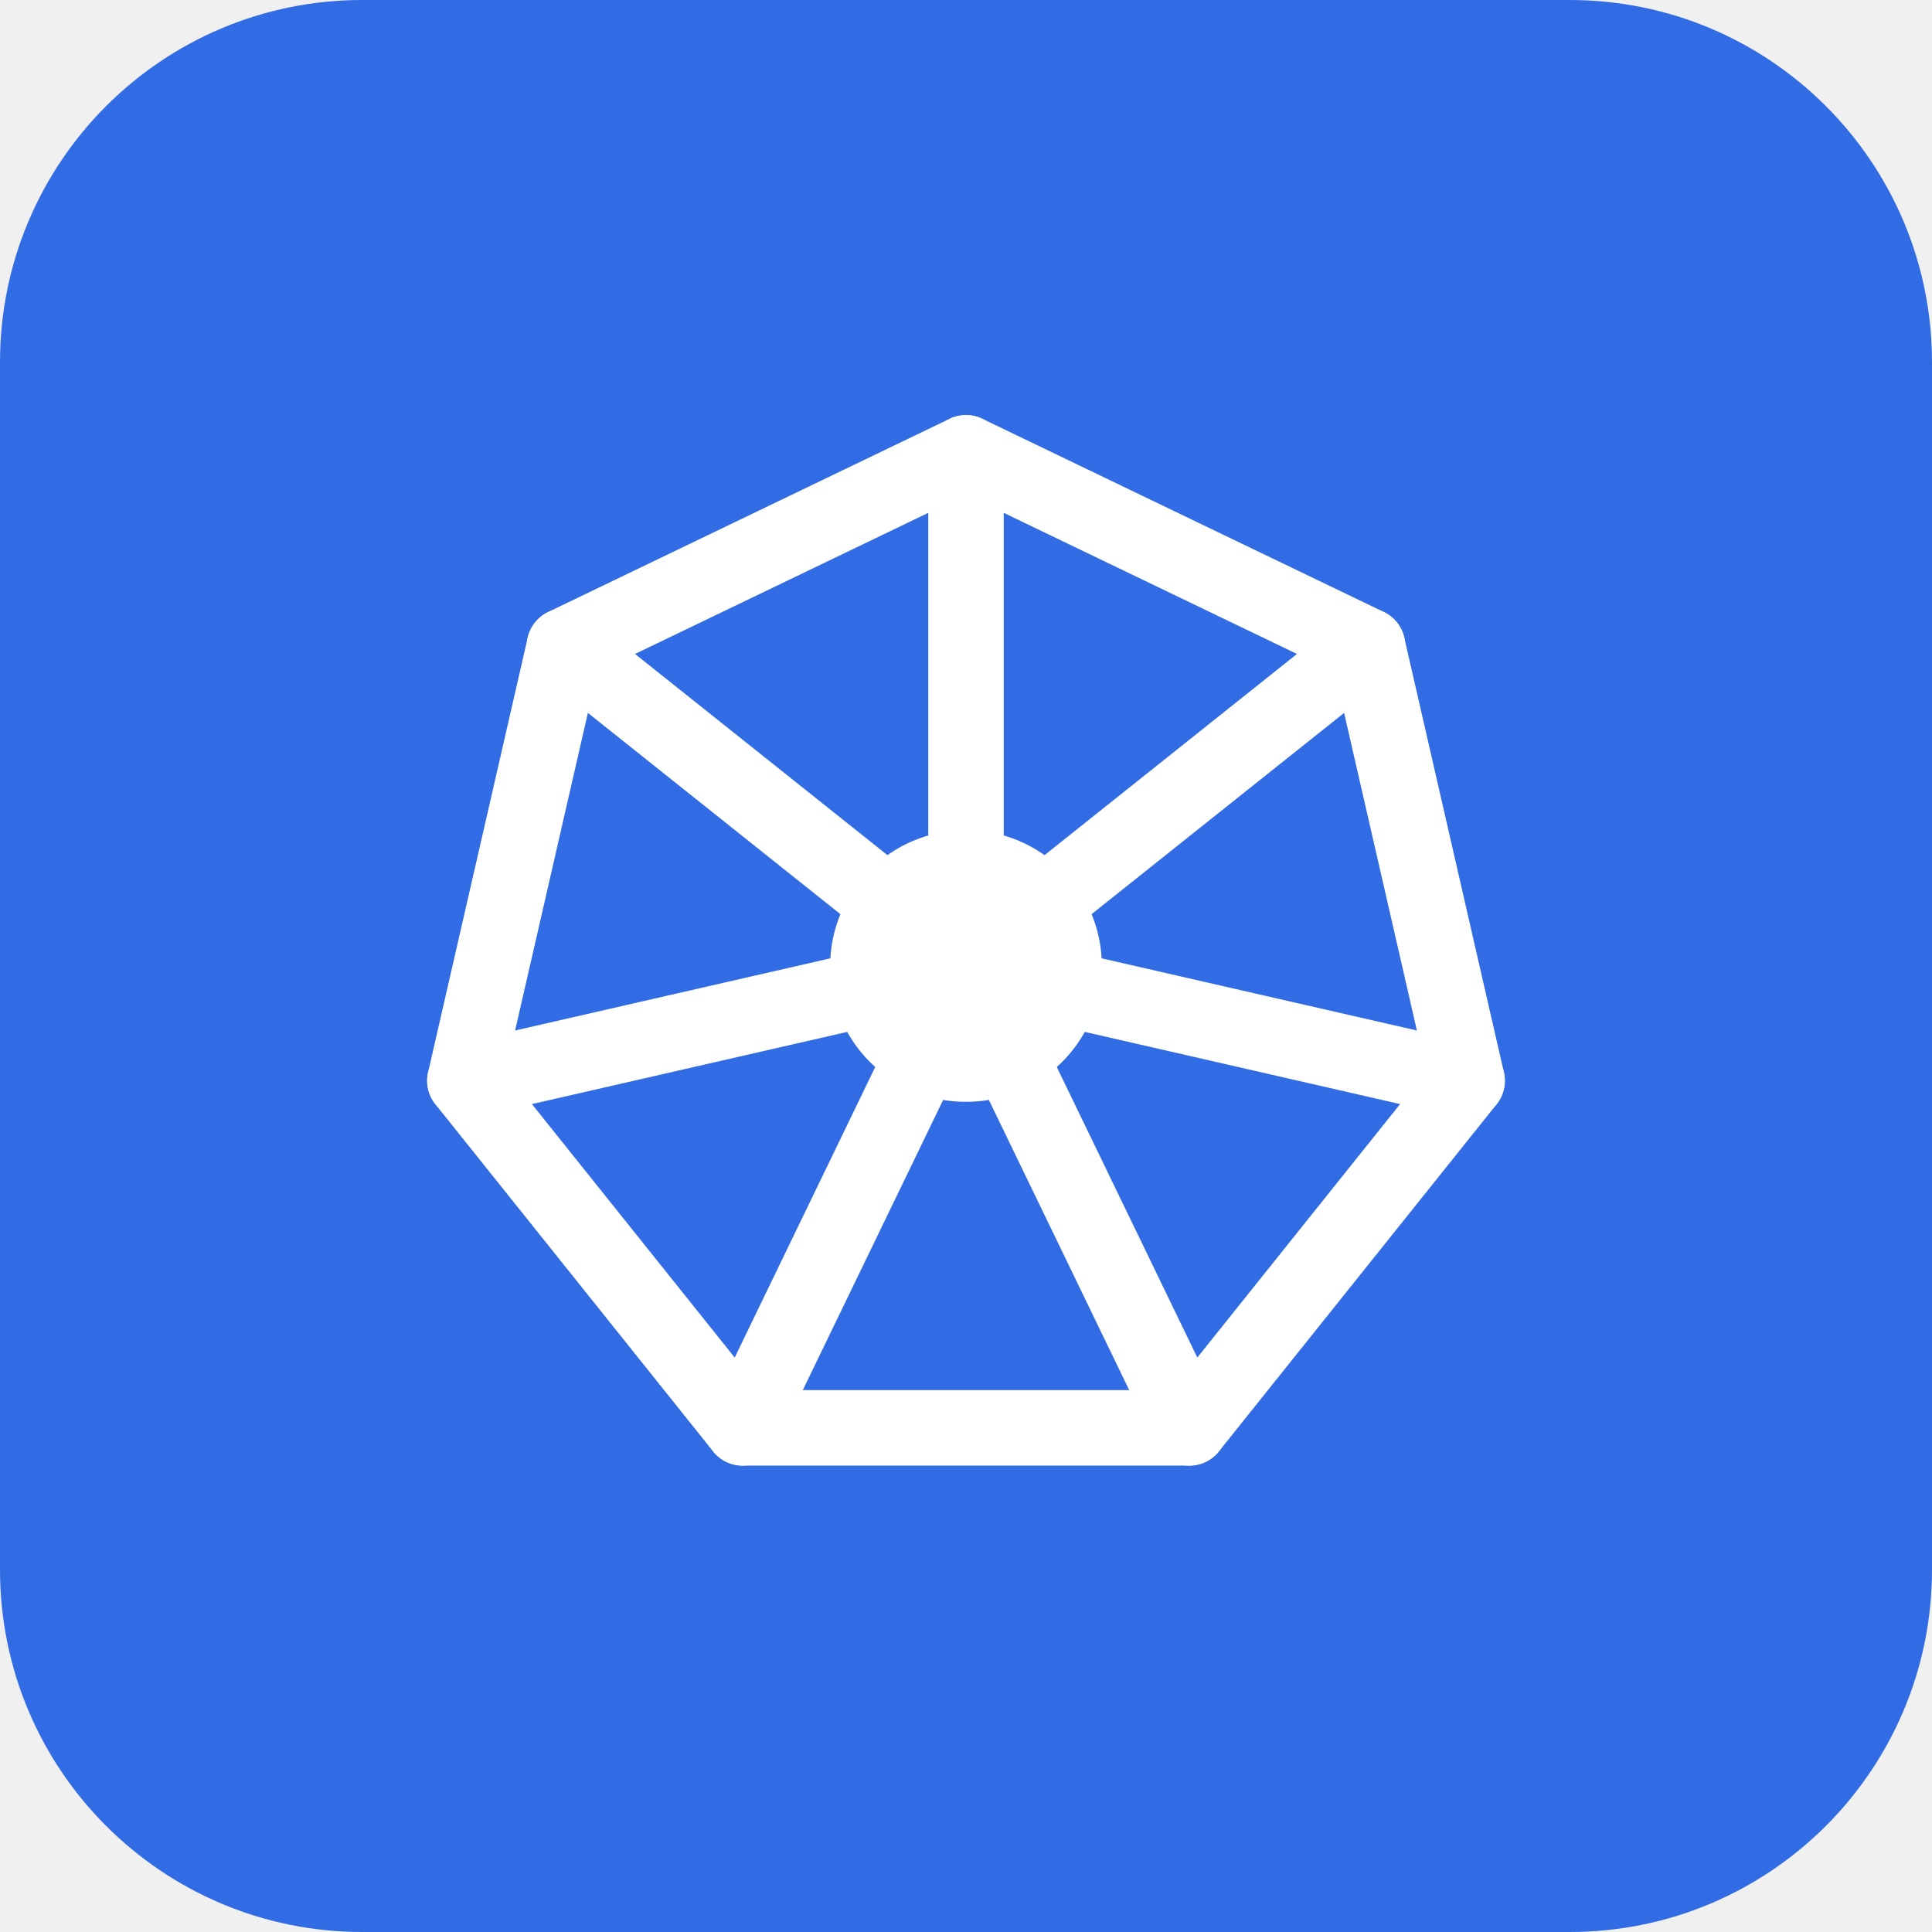
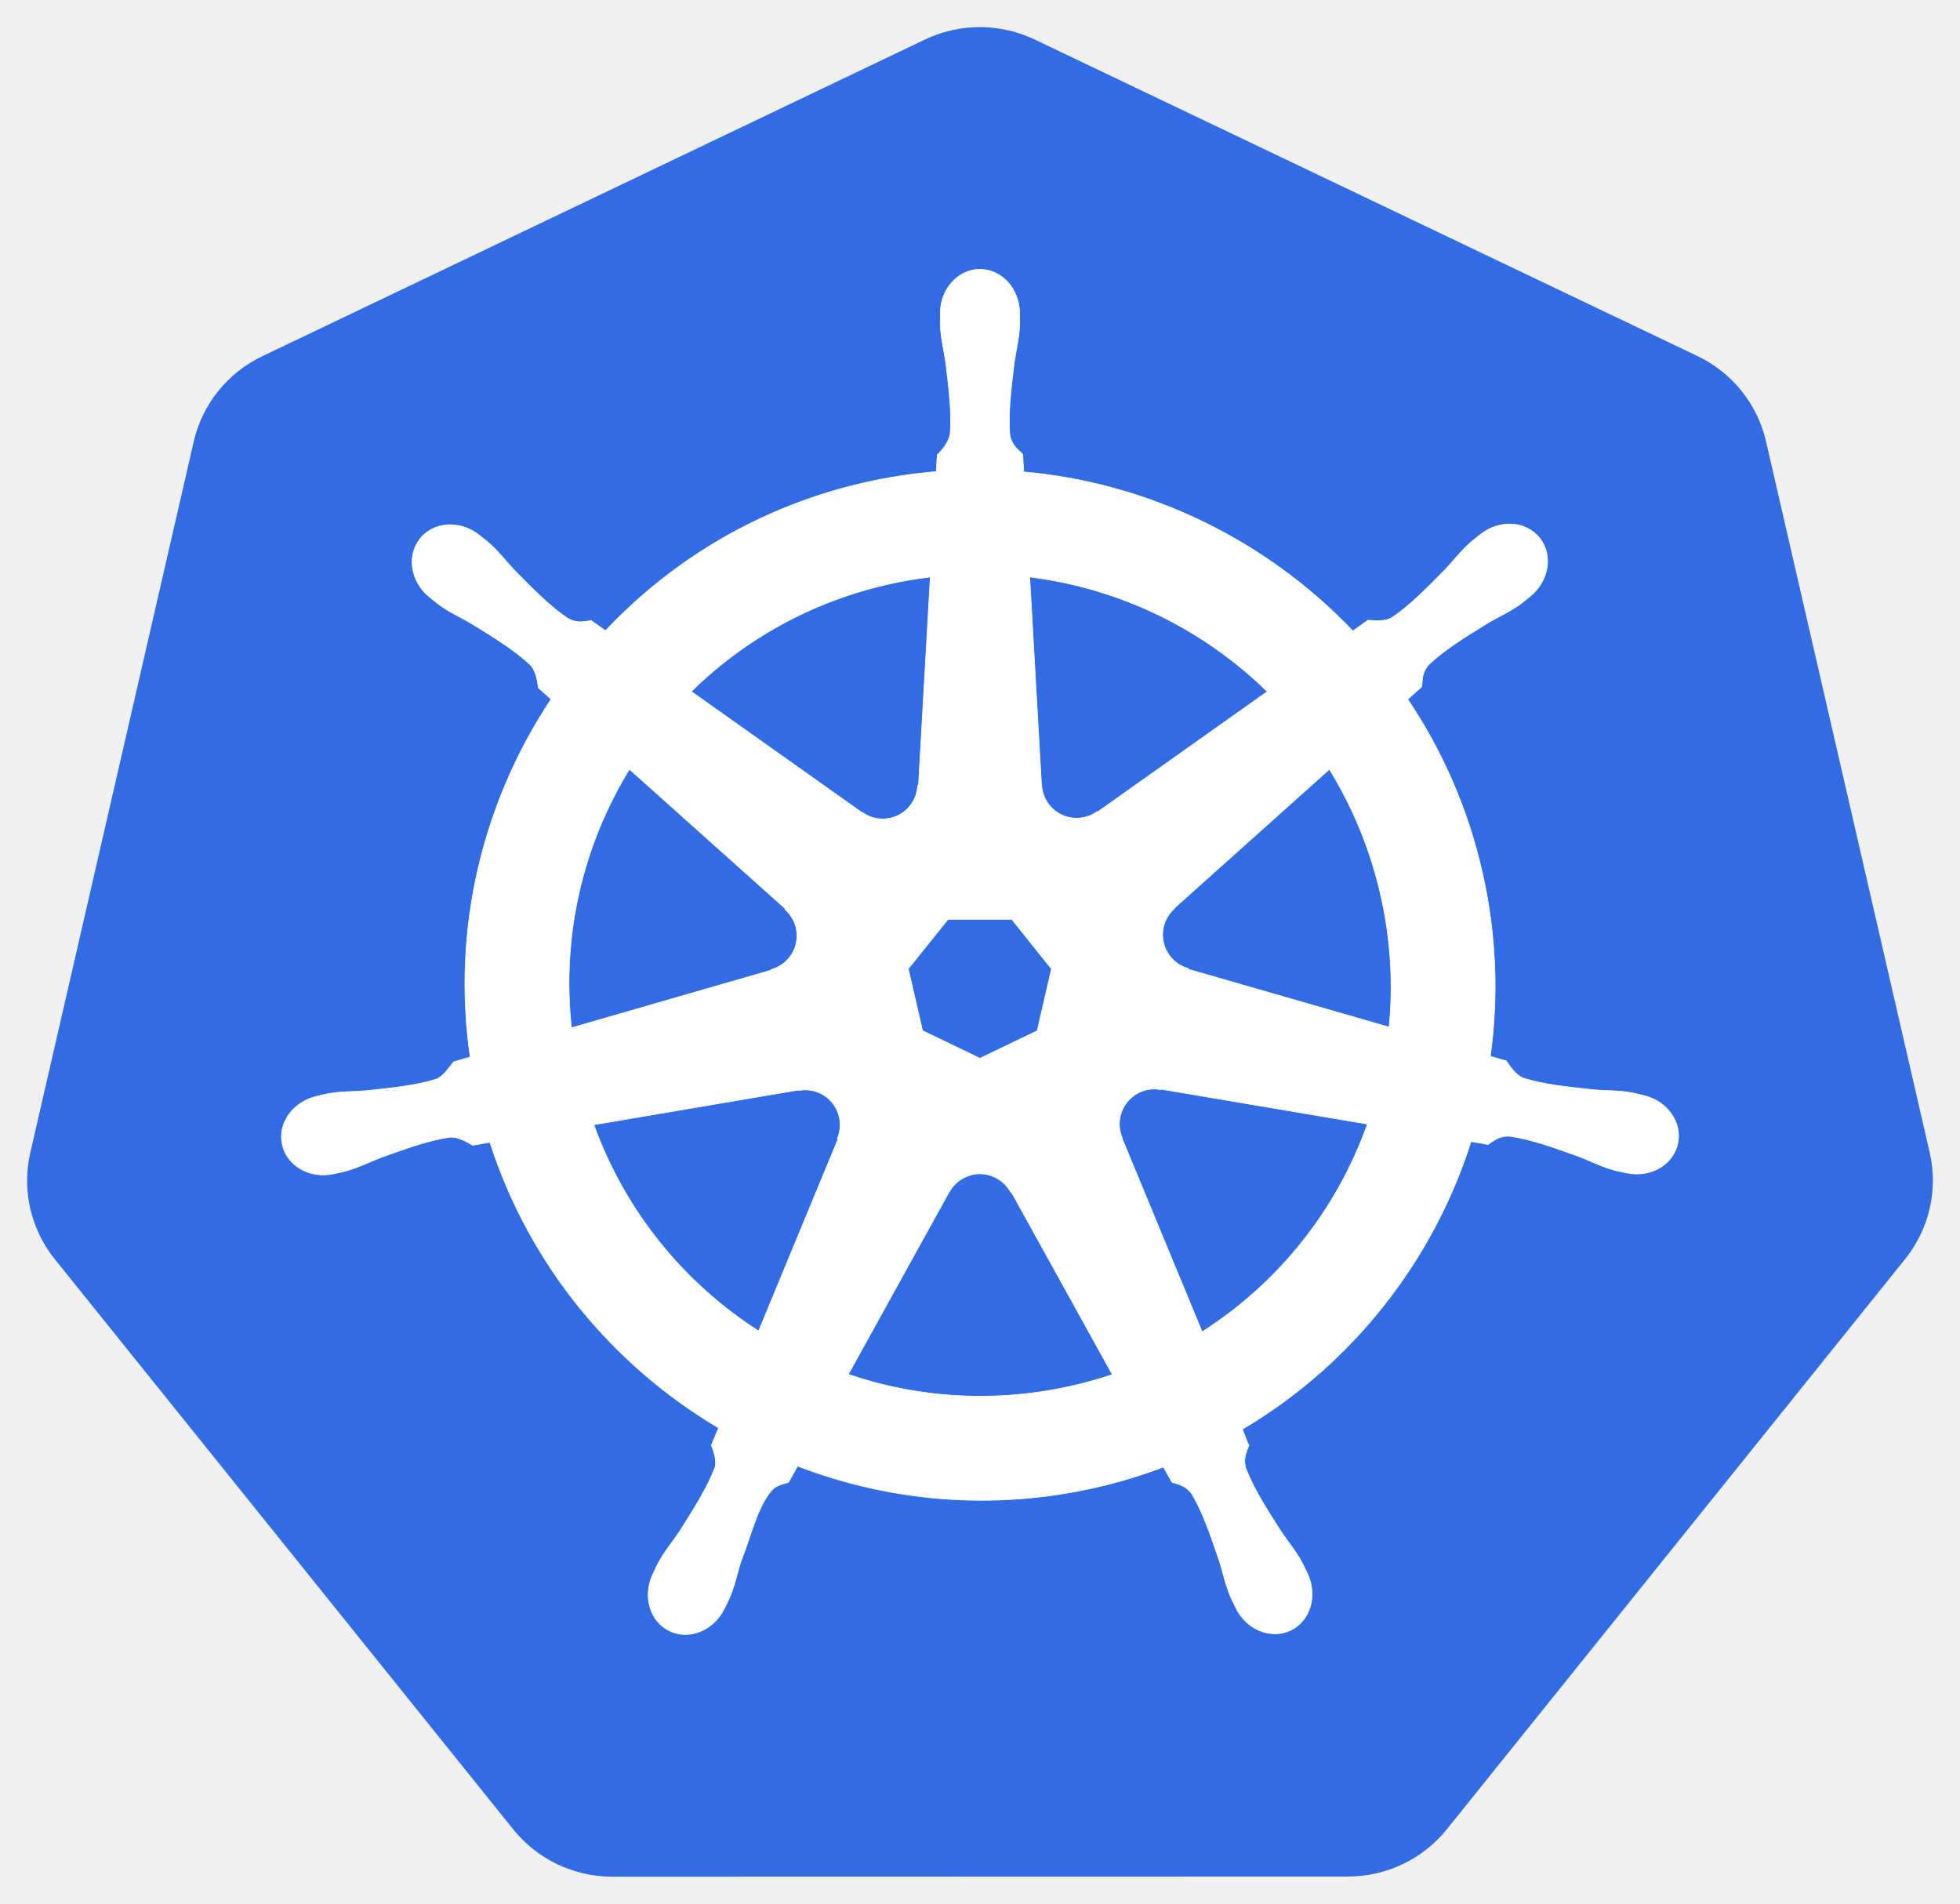
- <svg xmlns="http://www.w3.org/2000/svg" viewBox="0 0 64 64" width="64" height="64" role="img" aria-label="Kubernetes">
-   <rect width="64" height="64" rx="12" fill="#326CE5" />
-   <g fill="none" stroke="#ffffff" stroke-width="2.5" stroke-linejoin="round" stroke-linecap="round">
-     <polygon points="32,15 45.3,21.4 48.6,35.8 39.4,47.3 24.6,47.3 15.4,35.8 18.7,21.4" />
-     <path d="M32 32 L32 15 M32 32 L48.6 35.8 M32 32 L39.4 47.3 M32 32 L24.6 47.3 M32 32 L15.4 35.8 M32 32 L18.7 21.4 M32 32 L45.3 21.4" />
-   </g>
-   <circle cx="32" cy="32" r="4.5" fill="#ffffff" />
+ <svg xmlns="http://www.w3.org/2000/svg" width="722.846" height="701.966">
+   <path d="M365.313 184.813a46.725 46.342 0 0 0-17.907 4.53l-244.343 116.75a46.725 46.342 0 0 0-25.282 31.438L17.5 599.781a46.725 46.342 0 0 0 6.344 35.532A46.725 46.342 0 0 0 26.5 639l169.125 210.281a46.725 46.342 0 0 0 36.531 17.438l271.219-.063a46.725 46.342 0 0 0 36.531-17.406L708.97 638.938a46.725 46.342 0 0 0 9.031-39.22l-60.375-262.25a46.725 46.342 0 0 0-25.281-31.437L387.969 189.344a46.725 46.342 0 0 0-22.656-4.531z" style="fill:#326ce5;fill-opacity:1;stroke:#fff;stroke-width:0;stroke-miterlimit:4;stroke-opacity:1;stroke-dasharray:none" transform="translate(-6.326 -174.752)" />
+   <path d="M367.734 274.06c-8.077 0-14.626 7.276-14.625 16.25 0 .137.028.269.03.406-.011 1.22-.07 2.688-.03 3.75.192 5.176 1.32 9.137 2 13.906 1.23 10.207 2.26 18.667 1.625 26.531-.619 2.966-2.803 5.678-4.75 7.563l-.344 6.187a190 190 0 0 0-26.438 4.063c-37.974 8.622-70.67 28.183-95.562 54.594a245 245 0 0 1-5.281-3.75c-2.612.352-5.25 1.158-8.688-.844-6.545-4.406-12.506-10.487-19.719-17.813-3.305-3.504-5.698-6.84-9.625-10.218-.891-.767-2.252-1.805-3.25-2.594-3.07-2.448-6.69-3.724-10.187-3.844-4.496-.154-8.824 1.604-11.656 5.156-5.036 6.316-3.424 15.968 3.593 21.563.072.057.147.1.22.156.963.782 2.144 1.783 3.03 2.438 4.167 3.076 7.974 4.651 12.125 7.093 8.747 5.402 15.999 9.881 21.75 15.282 2.246 2.394 2.639 6.613 2.938 8.437l4.687 4.188c-25.093 37.763-36.706 84.41-29.843 131.937l-6.125 1.781c-1.615 2.085-3.896 5.365-6.282 6.344-7.525 2.37-15.994 3.24-26.218 4.313-4.8.399-8.943.16-14.032 1.125-1.12.212-2.68.618-3.906.906l-.125.031c-.067.016-.154.048-.219.063-8.62 2.082-14.157 10.006-12.375 17.812 1.784 7.808 10.204 12.557 18.875 10.688.063-.015.154-.017.22-.032.097-.022.183-.07.28-.093 1.21-.266 2.724-.56 3.782-.844 5.003-1.34 8.627-3.308 13.125-5.031 9.677-3.471 17.691-6.37 25.5-7.5 3.26-.256 6.697 2.012 8.406 2.968l6.375-1.093c14.67 45.482 45.414 82.245 84.344 105.312l-2.657 6.375c.958 2.476 2.014 5.825 1.3 8.27-2.838 7.36-7.7 15.13-13.237 23.793-2.681 4.002-5.425 7.107-7.844 11.687-.579 1.096-1.316 2.78-1.875 3.938-3.759 8.042-1.002 17.305 6.219 20.78 7.266 3.499 16.284-.19 20.187-8.25.006-.01.026-.019.032-.03.004-.01-.004-.023 0-.031.555-1.143 1.343-2.645 1.812-3.72 2.072-4.746 2.762-8.814 4.219-13.405 3.87-9.72 5.995-19.92 11.322-26.275 1.46-1.74 3.837-2.41 6.303-3.07l3.312-6c33.939 13.028 71.927 16.523 109.875 7.907a190 190 0 0 0 25.094-7.562c.931 1.65 2.661 4.825 3.125 5.625 2.506.815 5.24 1.236 7.469 4.53 3.985 6.81 6.71 14.865 10.031 24.595 1.457 4.59 2.178 8.659 4.25 13.406.472 1.082 1.256 2.605 1.813 3.75 3.894 8.085 12.942 11.786 20.218 8.281 7.22-3.478 9.98-12.74 6.22-20.781-.56-1.158-1.328-2.842-1.907-3.938-2.42-4.58-5.163-7.654-7.844-11.656-5.537-8.662-10.13-15.858-12.969-23.219-1.187-3.796.2-6.157 1.125-8.625-.553-.634-1.738-4.22-2.437-5.906 40.457-23.888 70.298-62.021 84.312-106.062 1.893.297 5.182.879 6.25 1.093 2.2-1.45 4.222-3.343 8.188-3.031 7.808 1.13 15.823 4.03 25.5 7.5 4.498 1.723 8.121 3.723 13.125 5.063 1.057.283 2.572.547 3.781.812.097.024.183.071.281.094.066.014.156.017.22.03 8.671 1.868 17.093-2.878 18.874-10.687 1.78-7.807-3.754-15.732-12.375-17.812-1.254-.285-3.032-.77-4.25-1-5.09-.964-9.23-.726-14.031-1.125-10.225-1.071-18.694-1.943-26.219-4.313-3.068-1.19-5.251-4.84-6.312-6.343l-5.907-1.72c3.063-22.154 2.237-45.21-3.062-68.28-5.349-23.285-14.8-44.581-27.406-63.344 1.515-1.377 4.376-3.911 5.187-4.656.237-2.625.033-5.376 2.75-8.282 5.751-5.4 13.003-9.879 21.75-15.28 4.152-2.443 7.99-4.018 12.156-7.095.943-.695 2.23-1.797 3.219-2.593 7.015-5.597 8.63-15.249 3.594-21.563s-14.797-6.909-21.813-1.312c-.998.79-2.353 1.822-3.25 2.593-3.926 3.378-6.351 6.715-9.656 10.22-7.212 7.325-13.174 13.437-19.719 17.843-2.836 1.651-6.99 1.08-8.875.969l-5.562 3.968c-31.72-33.26-74.905-54.525-121.406-58.656-.13-1.949-.3-5.471-.344-6.531-1.904-1.822-4.204-3.377-4.781-7.313-.637-7.864.426-16.324 1.656-26.53.679-4.77 1.807-8.731 2-13.907.044-1.177-.027-2.884-.031-4.156-.001-8.974-6.548-16.251-14.625-16.25zM349.42 387.497l-4.344 76.719-.312.156c-.291 6.863-5.94 12.344-12.875 12.344-2.84 0-5.463-.912-7.594-2.469l-.125.063-62.906-44.594c19.334-19.011 44.063-33.06 72.562-39.531a154 154 0 0 1 15.594-2.688zm36.656 0c33.274 4.092 64.045 19.159 87.625 42.25l-62.5 44.313-.218-.094c-5.548 4.052-13.364 3.046-17.688-2.375a12.8 12.8 0 0 1-2.812-7.469l-.063-.031zm-147.625 70.875 57.438 51.375-.063.313c5.185 4.507 5.95 12.328 1.625 17.75a12.9 12.9 0 0 1-6.687 4.406l-.063.25-73.625 21.25c-3.747-34.265 4.329-67.574 21.375-95.344zm258.157.031c8.534 13.833 14.996 29.282 18.843 46.032 3.801 16.548 4.755 33.067 3.188 49.03l-74-21.312-.063-.312c-6.626-1.811-10.699-8.552-9.156-15.313a12.8 12.8 0 0 1 4.094-6.843l-.031-.157zm-140.657 55.313h23.532l14.625 18.281-5.25 22.813-21.125 10.156-21.188-10.188-5.25-22.812zm75.438 62.562c1-.05 1.995.04 2.969.22l.125-.157 76.156 12.875c-11.146 31.313-32.473 58.44-60.969 76.594l-29.562-71.407.093-.125c-2.715-6.31.002-13.71 6.25-16.718 1.6-.77 3.271-1.197 4.938-1.282zm-127.906.313c5.811.081 11.024 4.115 12.375 10.031.632 2.77.324 5.514-.72 7.938l.22.28-29.25 70.688c-27.347-17.548-49.13-43.824-60.782-76.062l75.5-12.813.125.157c.845-.156 1.701-.23 2.532-.22zm63.78 30.969a12.76 12.76 0 0 1 6.032 1.28c2.56 1.233 4.537 3.174 5.781 5.5h.282l37.218 67.25a154 154 0 0 1-14.875 4.157c-28.464 6.463-56.838 4.505-82.53-4.25l37.124-67.125h.063a12.91 12.91 0 0 1 10.906-6.812z" style="font-size:medium;font-style:normal;font-variant:normal;font-weight:400;font-stretch:normal;text-indent:0;text-align:start;text-decoration:none;line-height:normal;letter-spacing:normal;word-spacing:normal;text-transform:none;direction:ltr;block-progression:tb;writing-mode:lr-tb;text-anchor:start;baseline-shift:baseline;color:#000;fill:#fff;fill-opacity:1;stroke:#fff;stroke-width:.25;stroke-miterlimit:4;stroke-opacity:1;stroke-dasharray:none;marker:none;visibility:visible;display:inline;overflow:visible;font-family:Sans;-inkscape-font-specification:Sans" transform="translate(-6.326 -174.752)" />
</svg>
